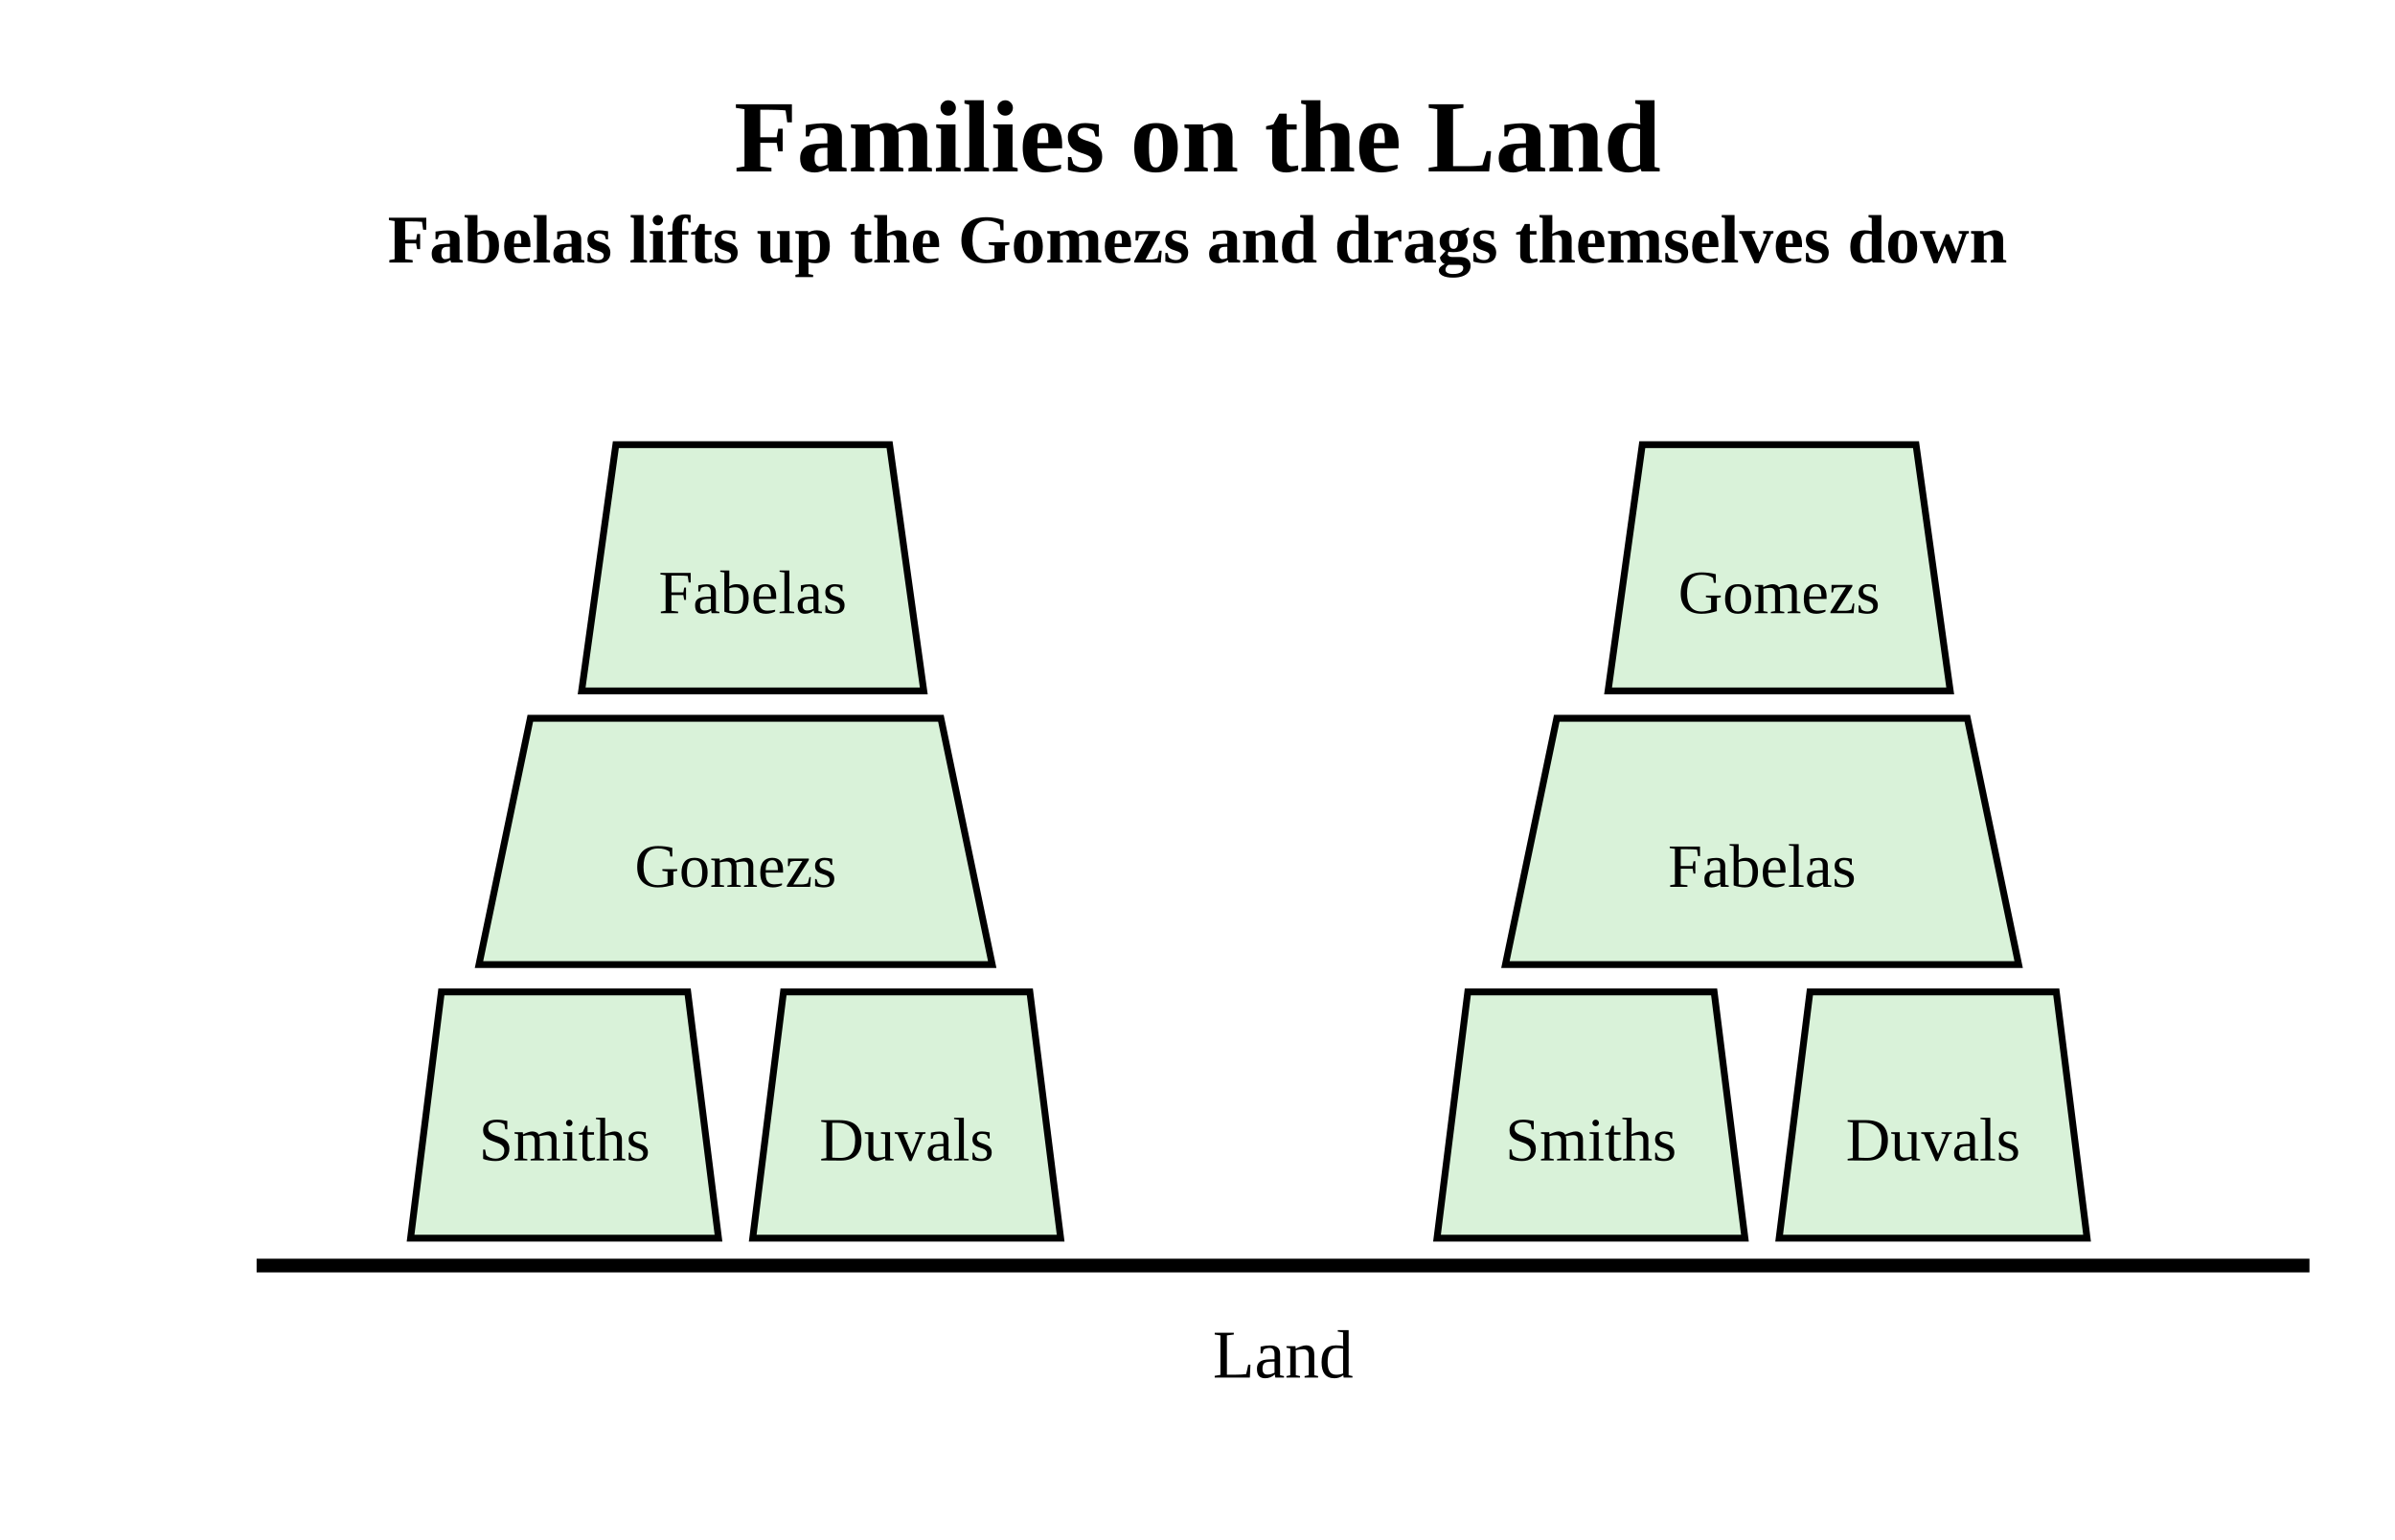
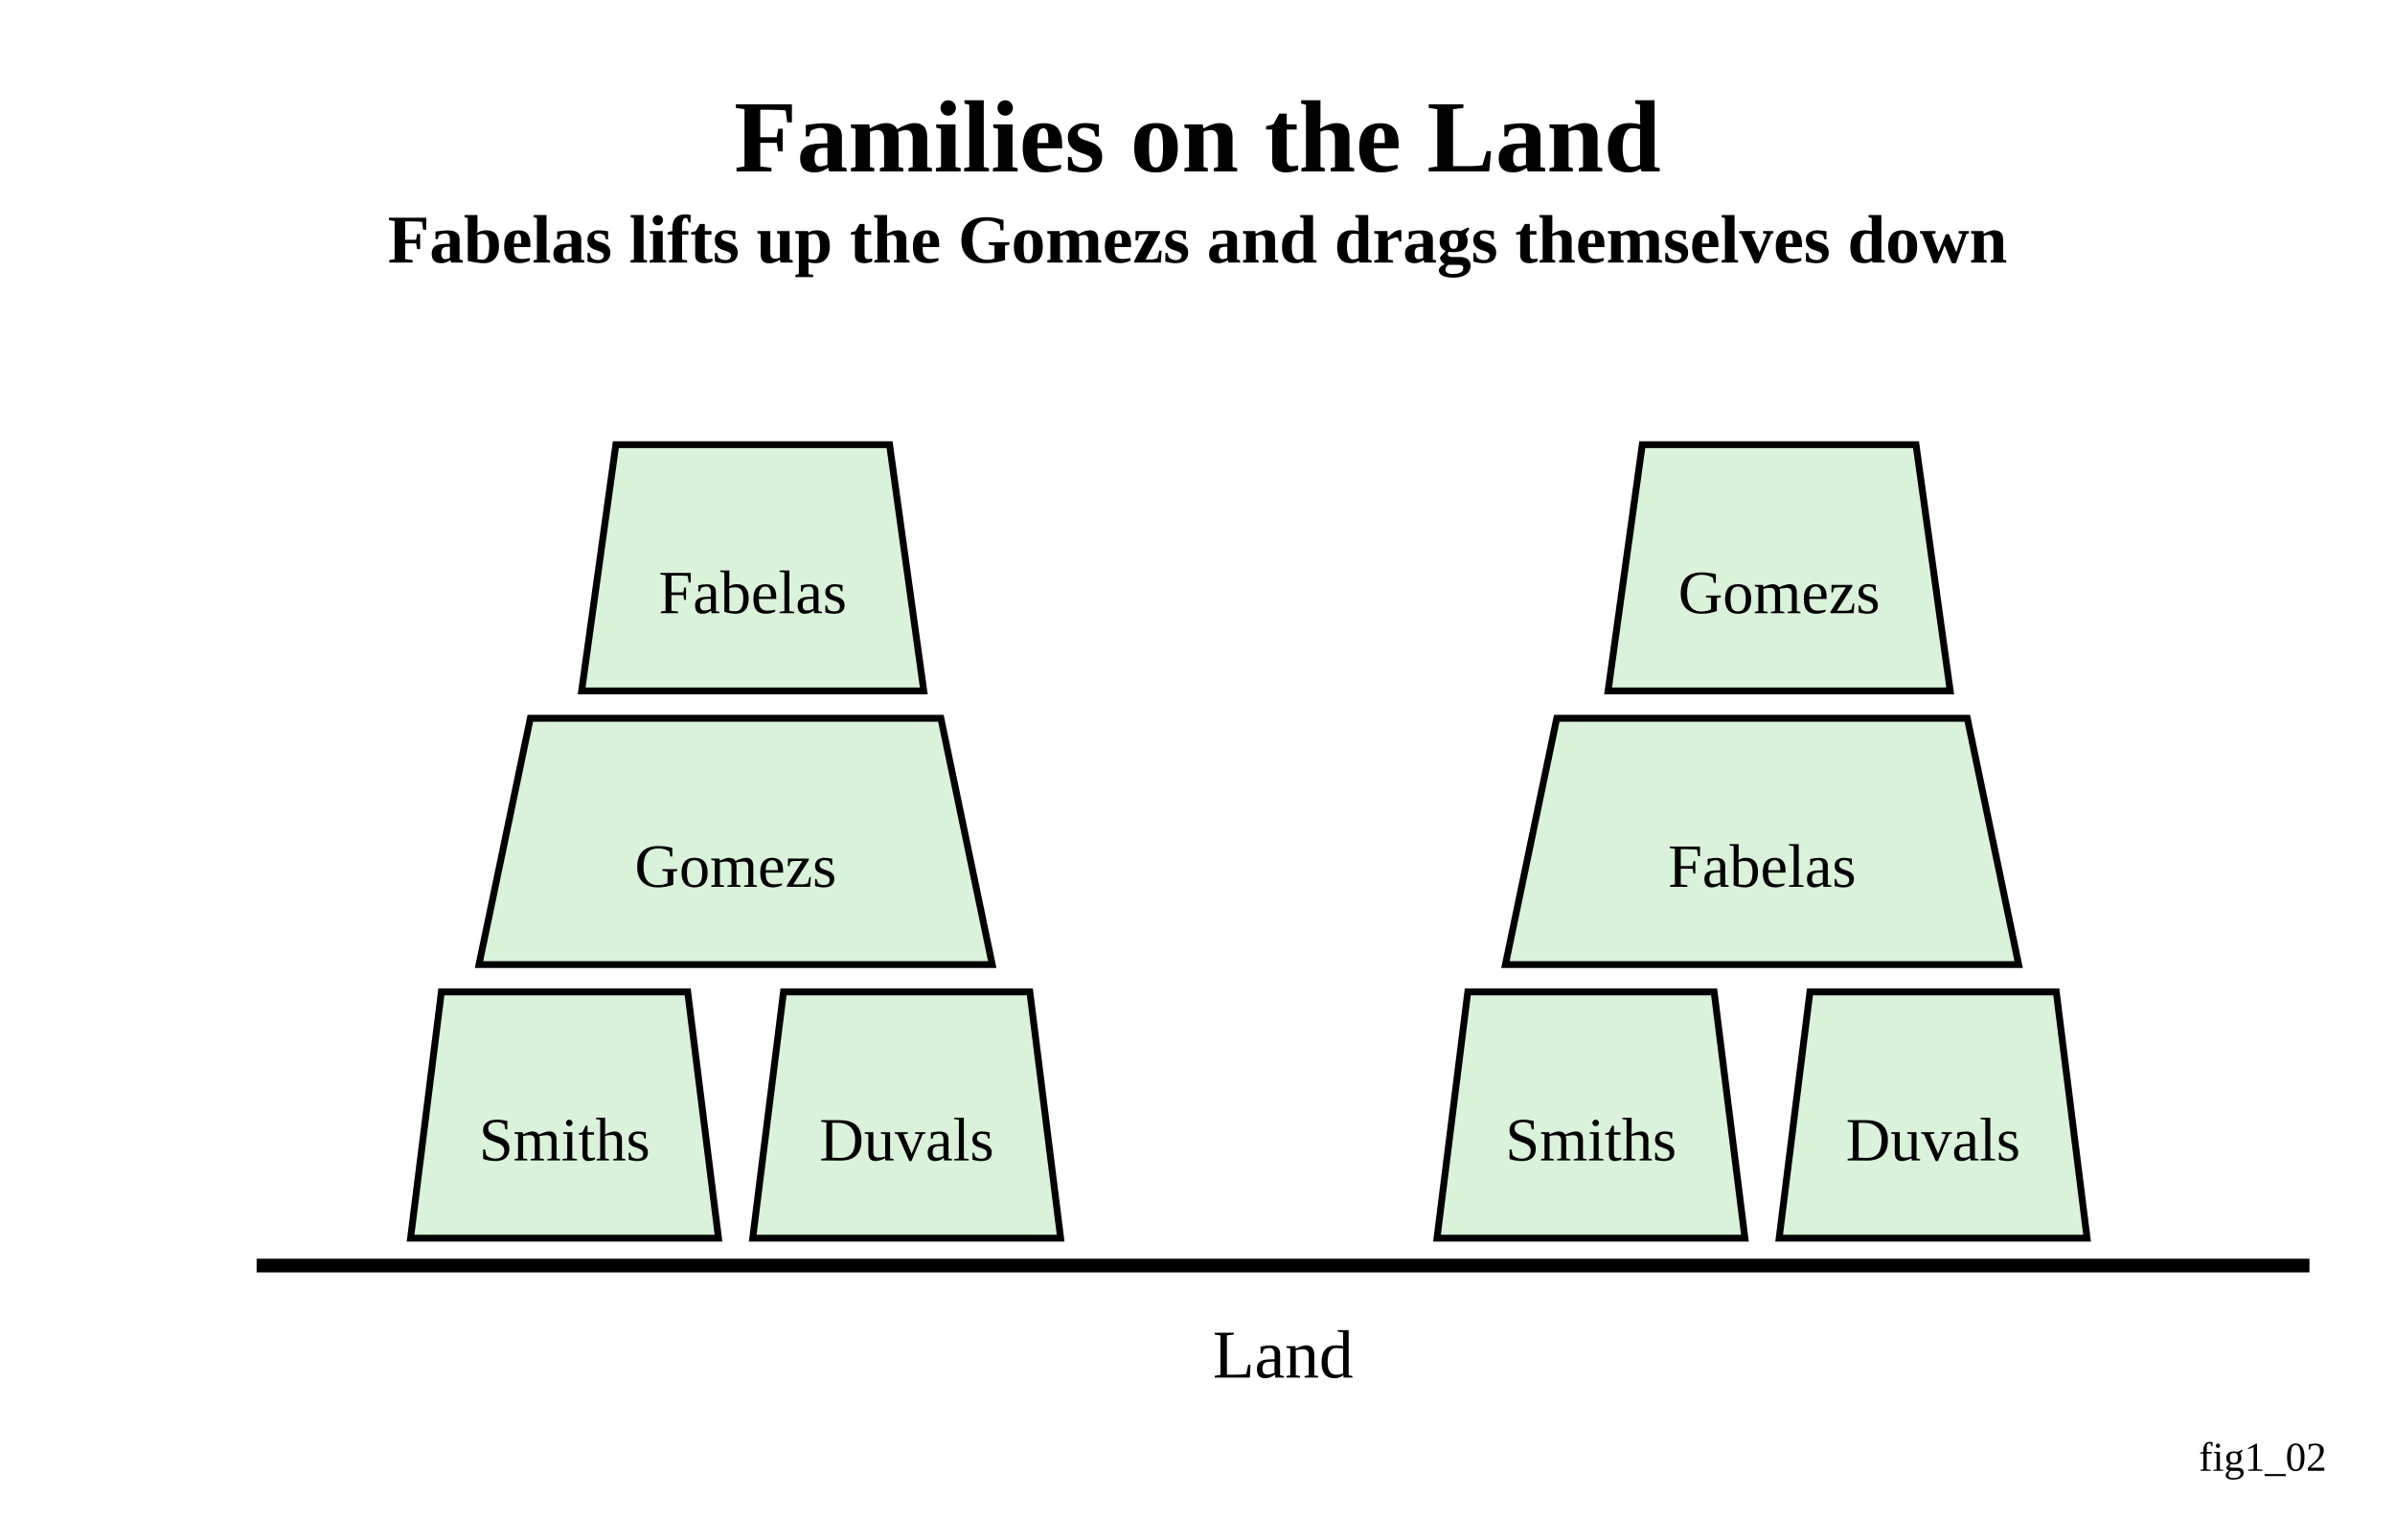
<svg xmlns="http://www.w3.org/2000/svg" width="700" height="450" viewBox="0 0 700 450">
  <defs>
</defs>
  <rect x="0" y="0" width="800" height="600" fill="white" />
  <path d="M180.0,130 L260.0,130 L270,202 L170,202 Z" fill="#D9F2D9" stroke="black" stroke-width="2" />
  <text x="220.0" y="173.2" font-size="18" fill="black" text-anchor="middle" dominant-baseline="central">Fabelas</text>
  <path d="M155.0,210 L275.0,210 L290,282 L140,282 Z" fill="#D9F2D9" stroke="black" stroke-width="2" />
  <text x="215.0" y="253.2" font-size="18" fill="black" text-anchor="middle" dominant-baseline="central">Gomezs</text>
  <path d="M129.0,290 L201.0,290 L210,362.0 L120,362.0 Z" fill="#D9F2D9" stroke="black" stroke-width="2" />
  <text x="165.0" y="333.2" font-size="18" fill="black" text-anchor="middle" dominant-baseline="central">Smiths</text>
  <path d="M229.0,290 L301.0,290 L310,362 L220,362 Z" fill="#D9F2D9" stroke="black" stroke-width="2" />
  <text x="265.0" y="333.2" font-size="18" fill="black" text-anchor="middle" dominant-baseline="central">Duvals</text>
  <path d="M480.0,130 L560.0,130 L570,202 L470,202 Z" fill="#D9F2D9" stroke="black" stroke-width="2" />
  <text x="520.0" y="173.2" font-size="18" fill="black" text-anchor="middle" dominant-baseline="central">Gomezs</text>
  <path d="M455.0,210 L575.0,210 L590,282 L440,282 Z" fill="#D9F2D9" stroke="black" stroke-width="2" />
  <text x="515.0" y="253.2" font-size="18" fill="black" text-anchor="middle" dominant-baseline="central">Fabelas</text>
  <path d="M429.0,290 L501.0,290 L510,362.0 L420,362.0 Z" fill="#D9F2D9" stroke="black" stroke-width="2" />
  <text x="465.0" y="333.2" font-size="18" fill="black" text-anchor="middle" dominant-baseline="central">Smiths</text>
  <path d="M529.0,290 L601.0,290 L610,362 L520,362 Z" fill="#D9F2D9" stroke="black" stroke-width="2" />
  <text x="565.0" y="333.2" font-size="18" fill="black" text-anchor="middle" dominant-baseline="central">Duvals</text>
  <text x="350.0" y="40" font-size="30" fill="black" font-weight="bold" text-anchor="middle" dominant-baseline="central">Families on the Land</text>
  <text x="350.0" y="70" font-size="20" fill="black" font-weight="bold" text-anchor="middle" dominant-baseline="central">Fabelas lifts up the Gomezs and drags themselves down</text>
  <path d="M75,370 L675,370" stroke="black" stroke-width="4" />
  <text x="375.0" y="396" font-size="20" text-anchor="middle" dominant-baseline="central">Land</text>
+   <text x="680" y="430" font-size="12" text-anchor="end" fill="black">fig1_02</text>
</svg>
